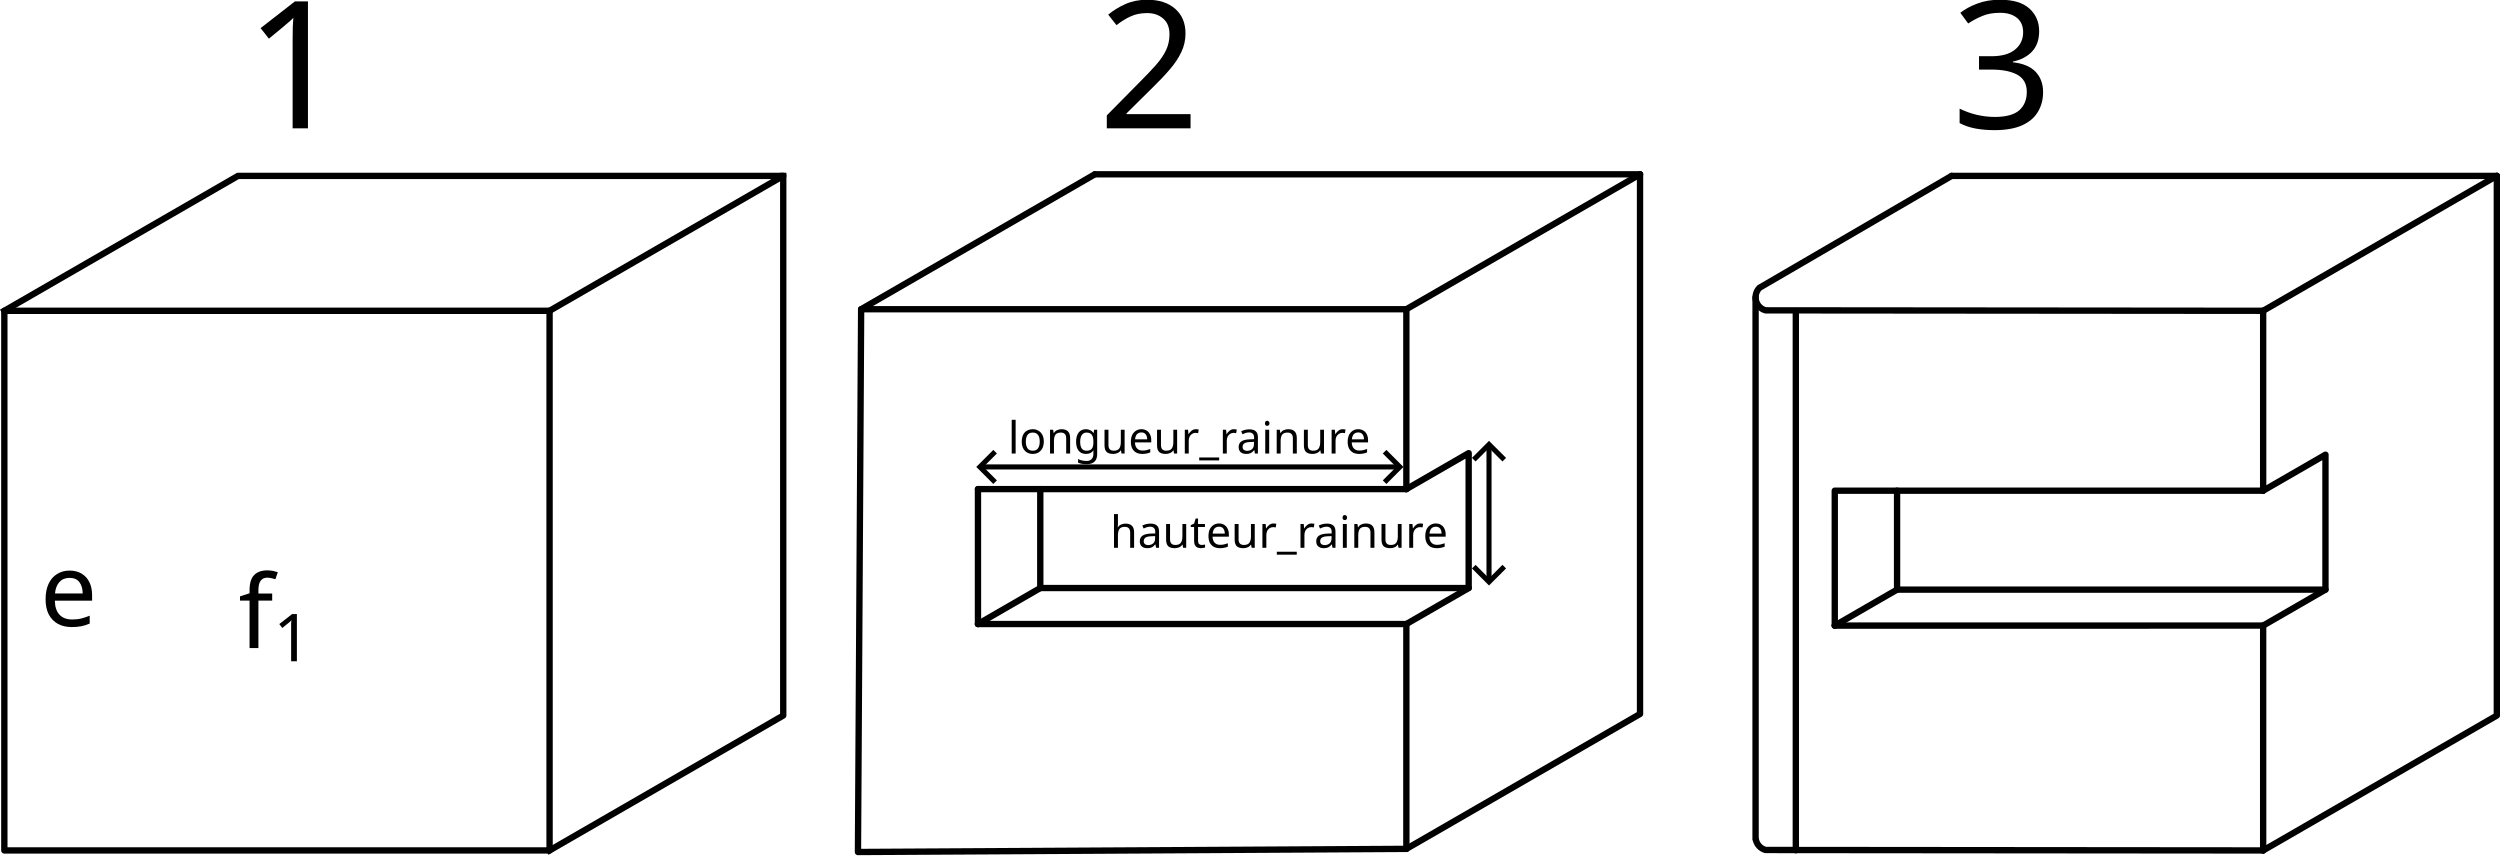
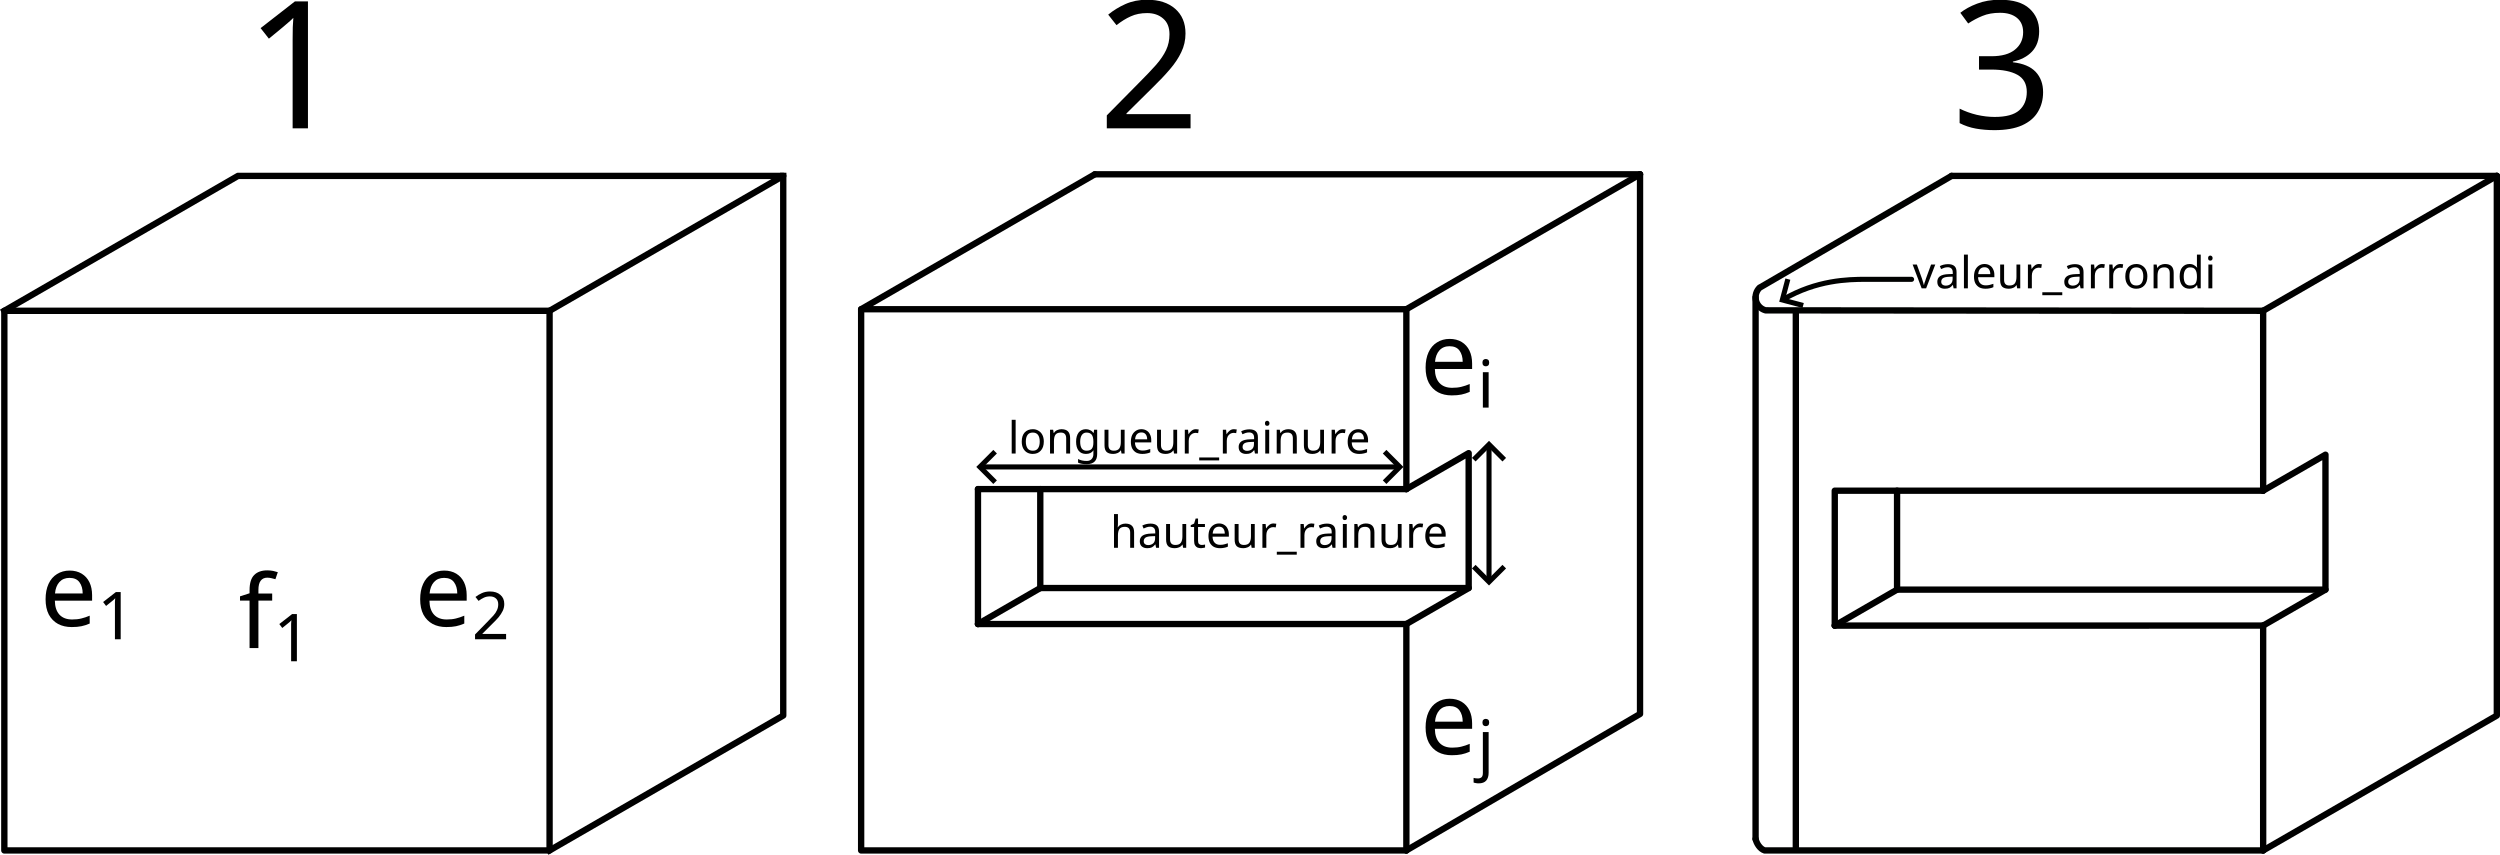
- <svg xmlns="http://www.w3.org/2000/svg" width="277.963mm" height="95.083mm" viewBox="0 0 277.963 95.083" version="1.1" id="svg1">
+ <svg xmlns="http://www.w3.org/2000/svg" width="277.963mm" height="95.038mm" viewBox="0 0 277.963 95.038" version="1.1" id="svg1">
  <defs id="defs1">
    <marker style="overflow:visible" id="ArrowWide" refX="0" refY="0" orient="auto-start-reverse" markerWidth="1" markerHeight="1" viewBox="0 0 1 1" preserveAspectRatio="xMidYMid">
      <path style="fill:none;stroke:context-stroke;stroke-width:1;stroke-linecap:butt" d="M 3,-3 0,0 3,3" transform="rotate(180,0.125,0)" id="path2" />
    </marker>
    <rect x="34.554" y="96.481" width="73.168" height="46.586" id="rect3" />
  </defs>
  <g id="layer1" transform="translate(-25.49855,4.556227)">
    <g id="g21-1" transform="translate(-8.1764362e-7,-85)">
      <rect style="fill:none;stroke:#000000;stroke-width:0.706;stroke-linecap:square;stroke-linejoin:round;stroke-dasharray:none;stroke-opacity:1" id="rect9-9" width="60.622" height="60" x="25.981" y="115" />
      <path style="fill:none;stroke:#000000;stroke-width:0.706;stroke-linecap:square;stroke-linejoin:round;stroke-dasharray:none;stroke-opacity:1" d="M 86.603,115 112.583,100 H 51.962 L 25.981,115" id="path9-4" />
      <path style="fill:none;stroke:#000000;stroke-width:0.706;stroke-linecap:square;stroke-linejoin:round;stroke-dasharray:none;stroke-opacity:1" d="m 112.583,100 v 60 l -25.981,15" id="path10-7" />
    </g>
    <g id="g53" transform="translate(-8.1764362e-7,-170.1745)">
      <path style="fill:none;stroke:#000000;stroke-width:0.706;stroke-linecap:round;stroke-linejoin:round;stroke-dasharray:none;stroke-opacity:1" d="m 181.865,220 6.928,-4 v 15 l -6.928,4" id="path13-2" />
      <path style="fill:none;stroke:#000000;stroke-width:0.706;stroke-linecap:round;stroke-linejoin:round;stroke-dasharray:none;stroke-opacity:1" d="m 134.234,235 6.928,-4 v -11" id="path14-6" />
      <path style="fill:none;stroke:#000000;stroke-width:0.706;stroke-linecap:round;stroke-linejoin:round;stroke-dasharray:none;stroke-opacity:1" d="m 141.162,231 h 47.631" id="path15-5" />
      <path d="m 181.865,200 25.98,-15 z" style="fill:none;stroke:#000000;stroke-width:0.706;stroke-linecap:square;stroke-linejoin:round" id="path30" />
-       <path style="fill:none;stroke:#000000;stroke-width:0.706;stroke-linecap:round;stroke-linejoin:round;stroke-dasharray:none;stroke-opacity:1" d="m 181.865,260 25.981,-15 -2.2e-4,-60" id="path32" />
+       <path style="fill:none;stroke:#000000;stroke-width:0.706;stroke-linecap:round;stroke-linejoin:round;stroke-dasharray:none;stroke-opacity:1" d="m 181.865,260.174 25.981,-15.174 -2.2e-4,-60" id="path32" />
      <path style="fill:none;stroke:#000000;stroke-width:0.706;stroke-linecap:round;stroke-linejoin:round;stroke-opacity:1" d="m 147.224,185 60.621,5.3e-4" id="path36" />
      <path style="fill:none;stroke:#000000;stroke-width:0.706;stroke-linecap:round;stroke-linejoin:round;stroke-opacity:1" d="m 181.865,200 h -60.622 l 25.981,-15" id="path48" />
-       <path style="fill:none;stroke:#000000;stroke-width:0.706;stroke-linecap:round;stroke-linejoin:round;stroke-opacity:1" d="m 121.244,200 -0.353,60.348 60.974,-0.348" id="path49" />
+       <path style="fill:none;stroke:#000000;stroke-width:0.706;stroke-linecap:round;stroke-linejoin:round;stroke-opacity:1" d="m 121.244,200 0,60.174 60.622,0" id="path49" />
      <path style="fill:none;stroke:#000000;stroke-width:0.706;stroke-linecap:round;stroke-linejoin:round;stroke-opacity:1" d="m 181.865,200 v 20" id="path50" />
-       <path style="fill:none;stroke:#000000;stroke-width:0.706;stroke-linecap:round;stroke-linejoin:round;stroke-opacity:1" d="m 181.865,235 v 25" id="path51" />
+       <path style="fill:none;stroke:#000000;stroke-width:0.706;stroke-linecap:round;stroke-linejoin:round;stroke-opacity:1" d="m 181.865,235 v 25.174" id="path51" />
      <path style="fill:none;stroke:#000000;stroke-width:0.706;stroke-linecap:round;stroke-linejoin:round;stroke-opacity:1" d="m 181.865,235 -47.632,5.3e-4" id="path52" />
      <path style="fill:none;stroke:#000000;stroke-width:0.706;stroke-linecap:round;stroke-linejoin:round;stroke-opacity:1" d="m 181.865,220 -47.632,5.3e-4" id="path52-0" />
      <path style="fill:none;stroke:#000000;stroke-width:0.706;stroke-linecap:round;stroke-linejoin:round;stroke-opacity:1" d="m 134.234,220.001 -1e-5,15" id="path53" />
    </g>
    <path style="fill:none;stroke:#000000;stroke-width:0.706;stroke-linecap:round;stroke-linejoin:round;stroke-dasharray:none;stroke-opacity:1" d="m 277.128,50 6.928,-4 v 15 l -6.928,4" id="path13-2-2" />
    <path style="fill:none;stroke:#000000;stroke-width:0.706;stroke-linecap:round;stroke-linejoin:round;stroke-dasharray:none;stroke-opacity:1" d="m 229.496,65 6.928,-4 v -11" id="path14-6-9" />
    <path style="fill:none;stroke:#000000;stroke-width:0.706;stroke-linecap:round;stroke-linejoin:round;stroke-dasharray:none;stroke-opacity:1" d="m 236.425,61 h 47.631" id="path15-5-3" />
    <path d="m 277.128,29.999 25.98,-15 z" style="fill:none;stroke:#000000;stroke-width:0.706;stroke-linecap:square;stroke-linejoin:round" id="path30-9" />
    <path style="fill:none;stroke:#000000;stroke-width:0.706;stroke-linecap:round;stroke-linejoin:round;stroke-dasharray:none;stroke-opacity:1" d="m 277.128,90 25.981,-15 -2.2e-4,-60" id="path32-4" />
    <path style="fill:none;stroke:#000000;stroke-width:0.706;stroke-linecap:round;stroke-linejoin:round;stroke-opacity:1" d="m 220.693,28.5 1e-4,60.226" id="path35-4" />
    <path style="fill:none;stroke:#000000;stroke-width:0.706;stroke-linecap:round;stroke-linejoin:round;stroke-opacity:1" d="m 242.487,14.999 60.621,5.3e-4" id="path36-5" />
-     <path style="fill:none;stroke:#000000;stroke-width:0.706;stroke-linecap:round;stroke-linejoin:round;stroke-opacity:1" d="M 225.167,30.025 V 89.975" id="path37-0" />
+     <path style="fill:none;stroke:#000000;stroke-width:0.706;stroke-linecap:round;stroke-linejoin:round;stroke-opacity:1" d="m 225.167,30.025 10e-6,59.636" id="path37-0" />
    <path style="fill:none;stroke:#000000;stroke-width:0.706;stroke-linecap:round;stroke-linejoin:round;stroke-opacity:1" d="m 277.128,30 -1.6e-4,20" id="path54" />
-     <path style="fill:none;stroke:#000000;stroke-width:0.706;stroke-linecap:round;stroke-linejoin:round;stroke-opacity:1" d="m 277.128,65 2.2e-4,25" id="path55" />
+     <path style="fill:none;stroke:#000000;stroke-width:0.706;stroke-linecap:round;stroke-linejoin:round;stroke-opacity:1" d="m 277.128,65 1.6e-4,25" id="path55" />
    <path style="fill:none;stroke:#000000;stroke-width:0.706;stroke-linecap:round;stroke-linejoin:round;stroke-opacity:1" d="m 277.128,65 -47.631,5.3e-4" id="path56" />
    <path style="fill:none;stroke:#000000;stroke-width:0.706;stroke-linecap:round;stroke-linejoin:round;stroke-opacity:1" d="m 277.128,50 -47.631,5.3e-4 V 65" id="path57" />
    <path id="path4" style="fill:none;stroke:#000100;stroke-width:0.706;stroke-linecap:round;stroke-linejoin:bevel;stroke-opacity:1" d="m 221.738,29.929 a 1.5,1.5 0 0 1 -1.006,-1.09 1.5,1.5 0 0 1 0.423,-1.422 m 0.65,2.532 55.323,0.051 M 242.487,15 221.132,27.439" />
-     <path id="path4-7" style="fill:none;stroke:#000100;stroke-width:0.706;stroke-linecap:round;stroke-linejoin:bevel;stroke-opacity:1" d="m 221.738,89.929 c -0.504,-0.161 -0.886,-0.575 -1.006,-1.09 m 1.073,1.11 55.323,0.051" />
+     <path id="path4-7" style="fill:none;stroke:#000100;stroke-width:0.706;stroke-linecap:round;stroke-linejoin:bevel;stroke-opacity:1" d="m 221.702,90 c -0.504,-0.161 -0.89,-0.758 -1.009,-1.274 m 1.009,1.274 h 55.426" />
    <text xml:space="preserve" style="font-style:normal;font-variant:normal;font-weight:normal;font-stretch:normal;font-size:4.939px;font-family:'Fira Code';-inkscape-font-specification:'Fira Code';fill:none;stroke:#000100;stroke-width:0.706;stroke-linecap:round;stroke-linejoin:bevel" x="42.23" y="64.473" id="text2">
      <tspan id="tspan2" style="font-style:normal;font-variant:normal;font-weight:normal;font-stretch:normal;font-family:'Fira Code';-inkscape-font-specification:'Fira Code';stroke-width:0.706" x="42.23" y="64.473" />
    </text>
    <text xml:space="preserve" transform="matrix(0.633887,0,0,0.633887,12.0374,-21.91528)" id="text3" style="font-style:normal;font-variant:normal;font-weight:normal;font-stretch:normal;font-size:18.667px;font-family:'Fira Code';-inkscape-font-specification:'Fira Code';white-space:pre;shape-inside:url(#rect3);display:inline;fill:none;stroke:#000100;stroke-width:1.113;stroke-linecap:round;stroke-linejoin:bevel" />
    <text xml:space="preserve" style="font-style:normal;font-variant:normal;font-weight:normal;font-stretch:normal;font-size:11.289px;font-family:'Fira Code';-inkscape-font-specification:'Fira Code';fill:#000000;fill-opacity:1;stroke:none;stroke-width:0.706;stroke-linecap:round;stroke-linejoin:bevel" x="52.013" y="67.5" id="text4">
      <tspan id="tspan4" style="font-size:11.289px;stroke-width:0.706" x="52.013" y="67.5">f<tspan style="font-size:65%;baseline-shift:sub" id="tspan8">1</tspan>
      </tspan>
    </text>
    <text xml:space="preserve" style="font-style:normal;font-variant:normal;font-weight:normal;font-stretch:normal;font-size:11.289px;font-family:'Fira Code';-inkscape-font-specification:'Fira Code';fill:#000000;fill-opacity:1;stroke:none;stroke-width:0.706;stroke-linecap:round;stroke-linejoin:bevel" x="29.94" y="65.051" id="text5">
-       <tspan id="tspan5" style="font-size:11.289px;stroke-width:0.706" x="29.94" y="65.051">e</tspan>
+       <tspan id="tspan5" style="font-size:11.289px;stroke-width:0.706" x="29.94" y="65.051">e<tspan style="font-size:65%;baseline-shift:sub" id="tspan3">1</tspan>
+       </tspan>
+     </text>
+     <text xml:space="preserve" style="font-style:normal;font-variant:normal;font-weight:normal;font-stretch:normal;font-size:11.289px;font-family:'Fira Code';-inkscape-font-specification:'Fira Code';fill:#000000;fill-opacity:1;stroke:none;stroke-width:0.706;stroke-linecap:round;stroke-linejoin:bevel" x="71.588" y="65.051" id="text5-5">
+       <tspan id="tspan5-3" style="font-size:11.289px;stroke-width:0.706" x="71.588" y="65.051">e<tspan style="font-size:65%;baseline-shift:sub" id="tspan7">2</tspan>
+       </tspan>
+     </text>
+     <text xml:space="preserve" style="font-style:normal;font-variant:normal;font-weight:normal;font-stretch:normal;font-size:11.289px;font-family:'Fira Code';-inkscape-font-specification:'Fira Code';fill:#000000;fill-opacity:1;stroke:none;stroke-width:0.706;stroke-linecap:round;stroke-linejoin:bevel" x="183.377" y="39.3" id="text5-5-1">
+       <tspan id="tspan5-3-2" style="font-size:11.289px;stroke-width:0.706" x="183.377" y="39.3">e<tspan style="font-size:65%;baseline-shift:sub" id="tspan10">i</tspan>
+       </tspan>
    </text>
    <text xml:space="preserve" style="font-style:normal;font-variant:normal;font-weight:normal;font-stretch:normal;font-size:19.756px;font-family:'Fira Code';-inkscape-font-specification:'Fira Code';fill:#000000;fill-opacity:1;stroke:none;stroke-width:0.706;stroke-linecap:round;stroke-linejoin:bevel" x="52.724" y="9.708" id="text9">
      <tspan id="tspan9" style="font-style:normal;font-variant:normal;font-weight:500;font-stretch:normal;font-size:19.756px;font-family:'Fira Code';-inkscape-font-specification:'Fira Code Medium';stroke-width:0.706" x="52.724" y="9.708">1</tspan>
    </text>
    <text xml:space="preserve" style="font-style:normal;font-variant:normal;font-weight:normal;font-stretch:normal;font-size:19.756px;font-family:'Fira Code';-inkscape-font-specification:'Fira Code';fill:#000000;fill-opacity:1;stroke:none;stroke-width:0.706;stroke-linecap:round;stroke-linejoin:bevel" x="147.606" y="9.708" id="text9-2">
      <tspan id="tspan9-6" style="font-style:normal;font-variant:normal;font-weight:500;font-stretch:normal;font-size:19.756px;font-family:'Fira Code';-inkscape-font-specification:'Fira Code Medium';stroke-width:0.706" x="147.606" y="9.708">2</tspan>
    </text>
    <text xml:space="preserve" style="font-style:normal;font-variant:normal;font-weight:normal;font-stretch:normal;font-size:19.756px;font-family:'Fira Code';-inkscape-font-specification:'Fira Code';fill:#000000;fill-opacity:1;stroke:none;stroke-width:0.706;stroke-linecap:round;stroke-linejoin:bevel" x="242.487" y="9.708" id="text9-2-1">
      <tspan id="tspan9-6-5" style="font-style:normal;font-variant:normal;font-weight:500;font-stretch:normal;font-size:19.756px;font-family:'Fira Code';-inkscape-font-specification:'Fira Code Medium';stroke-width:0.706" x="242.487" y="9.708">3</tspan>
    </text>
    <text xml:space="preserve" style="font-style:normal;font-weight:normal;font-size:4.939px;line-height:1.25;font-family:sans-serif;fill:#000000;fill-opacity:1;stroke:none;stroke-width:0.265" x="137.563" y="45.868" id="text1">
      <tspan id="tspan1" style="font-size:4.939px;stroke-width:0.265" x="137.563" y="45.868">longueur_rainure</tspan>
    </text>
    <path style="fill:none;stroke:#000000;stroke-width:0.565;stroke-linecap:butt;stroke-linejoin:miter;stroke-dasharray:none;stroke-opacity:1;marker-start:url(#ArrowWide);marker-end:url(#ArrowWide)" d="m 134.586,47.36 h 46.413" id="path1" />
    <text xml:space="preserve" style="font-style:normal;font-weight:normal;font-size:4.939px;line-height:1.25;font-family:sans-serif;fill:#000000;fill-opacity:1;stroke:none;stroke-width:0.265" x="148.938" y="56.347" id="text6">
      <tspan style="font-size:4.939px;stroke-width:0.265" x="148.938" y="56.347" id="tspan6">hauteur_rainure</tspan>
    </text>
    <path style="fill:none;stroke:#000000;stroke-width:0.565;stroke-linecap:butt;stroke-linejoin:miter;stroke-dasharray:none;stroke-opacity:1;marker-start:url(#ArrowWide);marker-end:url(#ArrowWide)" d="m 191.055,45 v 14.499 0.501" id="path7" />
+     <text xml:space="preserve" style="font-style:normal;font-variant:normal;font-weight:normal;font-stretch:normal;font-size:11.289px;font-family:'Fira Code';-inkscape-font-specification:'Fira Code';fill:#000000;fill-opacity:1;stroke:none;stroke-width:0.706;stroke-linecap:round;stroke-linejoin:bevel" x="183.377" y="79.308" id="text5-5-6">
+       <tspan id="tspan5-3-0" style="font-size:11.289px;stroke-width:0.706" x="183.377" y="79.308">e<tspan style="font-size:65%;baseline-shift:sub" id="tspan11">j</tspan>
+       </tspan>
+     </text>
+     <text xml:space="preserve" style="font-size:4.939px;font-family:'Fira Sans';-inkscape-font-specification:'Fira Sans, Normal';fill:#000000;fill-opacity:1;stroke:none;stroke-width:0.265;stroke-linecap:round;stroke-linejoin:bevel" x="238.157" y="27.5" id="text12">
+       <tspan id="tspan12" style="fill:#000000;fill-opacity:1;stroke:none;stroke-width:0.265" x="238.157" y="27.5">valeur_arrondi</tspan>
+     </text>
+     <path style="fill:none;fill-opacity:1;stroke:#000100;stroke-width:0.565;stroke-linecap:round;stroke-linejoin:bevel;stroke-dasharray:none;stroke-opacity:1;marker-start:url(#ArrowWide)" d="m 223.788,28.723 c 3.704,-2.147 7.168,-2.223 9.173,-2.223 h 5.078" id="path12" />
  </g>
</svg>
